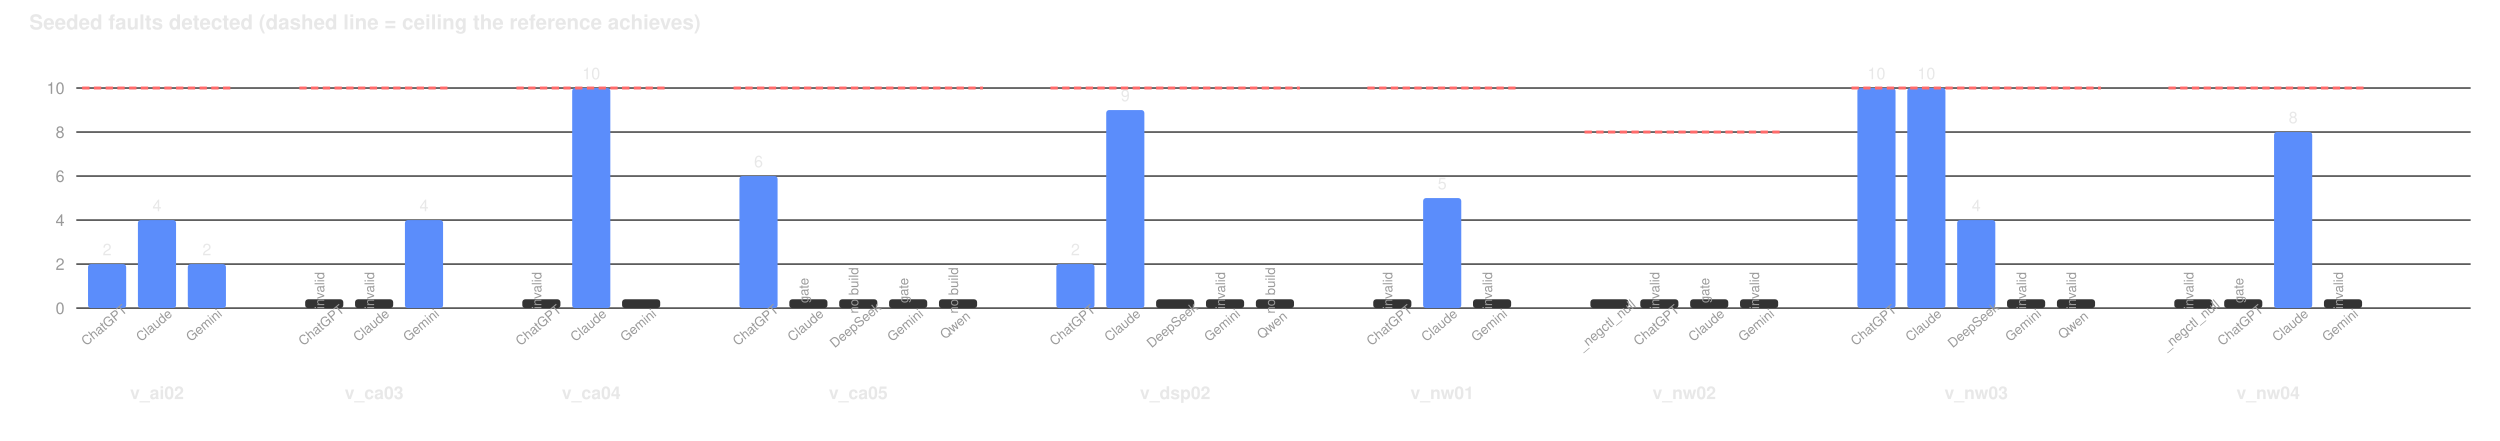
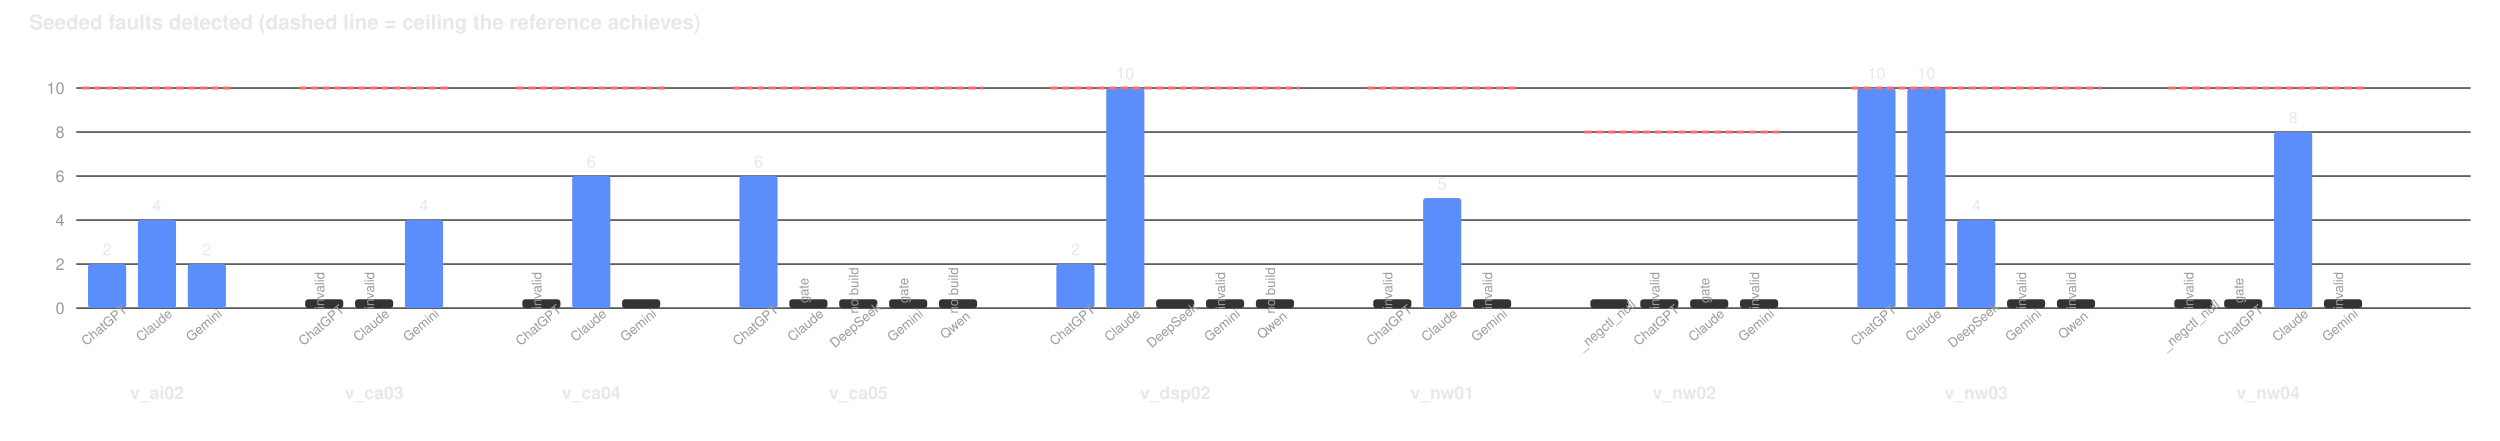
<svg xmlns="http://www.w3.org/2000/svg" viewBox="0 0 1704 300" font-family="-apple-system,BlinkMacSystemFont,Segoe UI,Helvetica,Arial,sans-serif">
  <rect width="1704" height="300" fill="none" />
  <line x1="52" y1="210.0" x2="1684" y2="210.0" stroke="#3a3a3a" stroke-width="1" />
  <text x="44" y="214.0" fill="#9a9a9a" font-size="11" text-anchor="end">0</text>
  <line x1="52" y1="180.0" x2="1684" y2="180.0" stroke="#3a3a3a" stroke-width="1" />
  <text x="44" y="184.0" fill="#9a9a9a" font-size="11" text-anchor="end">2</text>
  <line x1="52" y1="150.0" x2="1684" y2="150.0" stroke="#3a3a3a" stroke-width="1" />
  <text x="44" y="154.0" fill="#9a9a9a" font-size="11" text-anchor="end">4</text>
  <line x1="52" y1="120.0" x2="1684" y2="120.0" stroke="#3a3a3a" stroke-width="1" />
  <text x="44" y="124.0" fill="#9a9a9a" font-size="11" text-anchor="end">6</text>
  <line x1="52" y1="90.0" x2="1684" y2="90.0" stroke="#3a3a3a" stroke-width="1" />
  <text x="44" y="94.0" fill="#9a9a9a" font-size="11" text-anchor="end">8</text>
  <line x1="52" y1="60.0" x2="1684" y2="60.0" stroke="#3a3a3a" stroke-width="1" />
  <text x="44" y="64.0" fill="#9a9a9a" font-size="11" text-anchor="end">10</text>
  <rect x="60" y="180" width="26" height="30" rx="2" fill="#5b8dfb" />
  <text x="73.0" y="174" fill="#e8e8e8" font-size="11" text-anchor="middle">2</text>
  <text x="73.0" y="224" fill="#9a9a9a" font-size="9" text-anchor="middle" transform="rotate(-40 73.0 224)">ChatGPT</text>
  <rect x="94" y="150" width="26" height="60" rx="2" fill="#5b8dfb" />
  <text x="107.0" y="144" fill="#e8e8e8" font-size="11" text-anchor="middle">4</text>
  <text x="107.0" y="224" fill="#9a9a9a" font-size="9" text-anchor="middle" transform="rotate(-40 107.0 224)">Claude</text>
  <rect x="128" y="180" width="26" height="30" rx="2" fill="#5b8dfb" />
  <text x="141.0" y="174" fill="#e8e8e8" font-size="11" text-anchor="middle">2</text>
  <text x="141.0" y="224" fill="#9a9a9a" font-size="9" text-anchor="middle" transform="rotate(-40 141.0 224)">Gemini</text>
  <line x1="56" y1="60.0" x2="158" y2="60.0" stroke="#ff6b6b" stroke-width="2" stroke-dasharray="5,3" />
  <text x="107.0" y="272" fill="#e8e8e8" font-size="12" font-weight="600" text-anchor="middle">v_ai02</text>
  <rect x="208" y="204" width="26" height="6" rx="2" fill="#333" />
  <text x="221.0" y="198" fill="#9a9a9a" font-size="9" text-anchor="middle" transform="rotate(-90 221.0 198)">invalid</text>
  <text x="221.0" y="224" fill="#9a9a9a" font-size="9" text-anchor="middle" transform="rotate(-40 221.0 224)">ChatGPT</text>
  <rect x="242" y="204" width="26" height="6" rx="2" fill="#333" />
  <text x="255.0" y="198" fill="#9a9a9a" font-size="9" text-anchor="middle" transform="rotate(-90 255.0 198)">invalid</text>
  <text x="255.0" y="224" fill="#9a9a9a" font-size="9" text-anchor="middle" transform="rotate(-40 255.0 224)">Claude</text>
  <rect x="276" y="150" width="26" height="60" rx="2" fill="#5b8dfb" />
  <text x="289.0" y="144" fill="#e8e8e8" font-size="11" text-anchor="middle">4</text>
  <text x="289.0" y="224" fill="#9a9a9a" font-size="9" text-anchor="middle" transform="rotate(-40 289.0 224)">Gemini</text>
  <line x1="204" y1="60.0" x2="306" y2="60.0" stroke="#ff6b6b" stroke-width="2" stroke-dasharray="5,3" />
  <text x="255.0" y="272" fill="#e8e8e8" font-size="12" font-weight="600" text-anchor="middle">v_ca03</text>
  <rect x="356" y="204" width="26" height="6" rx="2" fill="#333" />
  <text x="369.0" y="198" fill="#9a9a9a" font-size="9" text-anchor="middle" transform="rotate(-90 369.0 198)">invalid</text>
  <text x="369.0" y="224" fill="#9a9a9a" font-size="9" text-anchor="middle" transform="rotate(-40 369.0 224)">ChatGPT</text>
-   <rect x="390" y="60" width="26" height="150" rx="2" fill="#5b8dfb" />
-   <text x="403.0" y="54" fill="#e8e8e8" font-size="11" text-anchor="middle">10</text>
+   <rect x="390" y="120" width="26" height="90" rx="2" fill="#5b8dfb" />
+   <text x="403.0" y="114" fill="#e8e8e8" font-size="11" text-anchor="middle">6</text>
  <text x="403.0" y="224" fill="#9a9a9a" font-size="9" text-anchor="middle" transform="rotate(-40 403.0 224)">Claude</text>
  <rect x="424" y="204" width="26" height="6" rx="2" fill="#333" />
  <text x="437.0" y="198" fill="#9a9a9a" font-size="9" text-anchor="middle" transform="rotate(-90 437.0 198)" />
  <text x="437.0" y="224" fill="#9a9a9a" font-size="9" text-anchor="middle" transform="rotate(-40 437.0 224)">Gemini</text>
  <line x1="352" y1="60.0" x2="454" y2="60.0" stroke="#ff6b6b" stroke-width="2" stroke-dasharray="5,3" />
  <text x="403.0" y="272" fill="#e8e8e8" font-size="12" font-weight="600" text-anchor="middle">v_ca04</text>
  <rect x="504" y="120" width="26" height="90" rx="2" fill="#5b8dfb" />
  <text x="517.0" y="114" fill="#e8e8e8" font-size="11" text-anchor="middle">6</text>
  <text x="517.0" y="224" fill="#9a9a9a" font-size="9" text-anchor="middle" transform="rotate(-40 517.0 224)">ChatGPT</text>
  <rect x="538" y="204" width="26" height="6" rx="2" fill="#333" />
  <text x="551.0" y="198" fill="#9a9a9a" font-size="9" text-anchor="middle" transform="rotate(-90 551.0 198)">gate</text>
  <text x="551.0" y="224" fill="#9a9a9a" font-size="9" text-anchor="middle" transform="rotate(-40 551.0 224)">Claude</text>
  <rect x="572" y="204" width="26" height="6" rx="2" fill="#333" />
  <text x="585.0" y="198" fill="#9a9a9a" font-size="9" text-anchor="middle" transform="rotate(-90 585.0 198)">no build</text>
  <text x="585.0" y="224" fill="#9a9a9a" font-size="9" text-anchor="middle" transform="rotate(-40 585.0 224)">DeepSeek</text>
  <rect x="606" y="204" width="26" height="6" rx="2" fill="#333" />
  <text x="619.0" y="198" fill="#9a9a9a" font-size="9" text-anchor="middle" transform="rotate(-90 619.0 198)">gate</text>
  <text x="619.0" y="224" fill="#9a9a9a" font-size="9" text-anchor="middle" transform="rotate(-40 619.0 224)">Gemini</text>
  <rect x="640" y="204" width="26" height="6" rx="2" fill="#333" />
  <text x="653.0" y="198" fill="#9a9a9a" font-size="9" text-anchor="middle" transform="rotate(-90 653.0 198)">no build</text>
  <text x="653.0" y="224" fill="#9a9a9a" font-size="9" text-anchor="middle" transform="rotate(-40 653.0 224)">Qwen</text>
  <line x1="500" y1="60.0" x2="670" y2="60.0" stroke="#ff6b6b" stroke-width="2" stroke-dasharray="5,3" />
  <text x="585.0" y="272" fill="#e8e8e8" font-size="12" font-weight="600" text-anchor="middle">v_ca05</text>
  <rect x="720" y="180" width="26" height="30" rx="2" fill="#5b8dfb" />
  <text x="733.0" y="174" fill="#e8e8e8" font-size="11" text-anchor="middle">2</text>
  <text x="733.0" y="224" fill="#9a9a9a" font-size="9" text-anchor="middle" transform="rotate(-40 733.0 224)">ChatGPT</text>
-   <rect x="754" y="75" width="26" height="135" rx="2" fill="#5b8dfb" />
-   <text x="767.0" y="69" fill="#e8e8e8" font-size="11" text-anchor="middle">9</text>
+   <rect x="754" y="60" width="26" height="150" rx="2" fill="#5b8dfb" />
+   <text x="767.0" y="54" fill="#e8e8e8" font-size="11" text-anchor="middle">10</text>
  <text x="767.0" y="224" fill="#9a9a9a" font-size="9" text-anchor="middle" transform="rotate(-40 767.0 224)">Claude</text>
  <rect x="788" y="204" width="26" height="6" rx="2" fill="#333" />
  <text x="801.0" y="198" fill="#9a9a9a" font-size="9" text-anchor="middle" transform="rotate(-90 801.0 198)" />
  <text x="801.0" y="224" fill="#9a9a9a" font-size="9" text-anchor="middle" transform="rotate(-40 801.0 224)">DeepSeek</text>
  <rect x="822" y="204" width="26" height="6" rx="2" fill="#333" />
  <text x="835.0" y="198" fill="#9a9a9a" font-size="9" text-anchor="middle" transform="rotate(-90 835.0 198)">invalid</text>
  <text x="835.0" y="224" fill="#9a9a9a" font-size="9" text-anchor="middle" transform="rotate(-40 835.0 224)">Gemini</text>
  <rect x="856" y="204" width="26" height="6" rx="2" fill="#333" />
  <text x="869.0" y="198" fill="#9a9a9a" font-size="9" text-anchor="middle" transform="rotate(-90 869.0 198)">no build</text>
  <text x="869.0" y="224" fill="#9a9a9a" font-size="9" text-anchor="middle" transform="rotate(-40 869.0 224)">Qwen</text>
  <line x1="716" y1="60.0" x2="886" y2="60.0" stroke="#ff6b6b" stroke-width="2" stroke-dasharray="5,3" />
  <text x="801.0" y="272" fill="#e8e8e8" font-size="12" font-weight="600" text-anchor="middle">v_dsp02</text>
  <rect x="936" y="204" width="26" height="6" rx="2" fill="#333" />
  <text x="949.0" y="198" fill="#9a9a9a" font-size="9" text-anchor="middle" transform="rotate(-90 949.0 198)">invalid</text>
  <text x="949.0" y="224" fill="#9a9a9a" font-size="9" text-anchor="middle" transform="rotate(-40 949.0 224)">ChatGPT</text>
  <rect x="970" y="135" width="26" height="75" rx="2" fill="#5b8dfb" />
  <text x="983.0" y="129" fill="#e8e8e8" font-size="11" text-anchor="middle">5</text>
  <text x="983.0" y="224" fill="#9a9a9a" font-size="9" text-anchor="middle" transform="rotate(-40 983.0 224)">Claude</text>
  <rect x="1004" y="204" width="26" height="6" rx="2" fill="#333" />
  <text x="1017.0" y="198" fill="#9a9a9a" font-size="9" text-anchor="middle" transform="rotate(-90 1017.0 198)">invalid</text>
  <text x="1017.0" y="224" fill="#9a9a9a" font-size="9" text-anchor="middle" transform="rotate(-40 1017.0 224)">Gemini</text>
  <line x1="932" y1="60.0" x2="1034" y2="60.0" stroke="#ff6b6b" stroke-width="2" stroke-dasharray="5,3" />
  <text x="983.0" y="272" fill="#e8e8e8" font-size="12" font-weight="600" text-anchor="middle">v_nw01</text>
  <rect x="1084" y="204" width="26" height="6" rx="2" fill="#333" />
  <text x="1097.0" y="198" fill="#9a9a9a" font-size="9" text-anchor="middle" transform="rotate(-90 1097.0 198)" />
  <text x="1097.0" y="224" fill="#9a9a9a" font-size="9" text-anchor="middle" transform="rotate(-40 1097.0 224)">_negctl_null</text>
  <rect x="1118" y="204" width="26" height="6" rx="2" fill="#333" />
  <text x="1131.0" y="198" fill="#9a9a9a" font-size="9" text-anchor="middle" transform="rotate(-90 1131.0 198)">invalid</text>
  <text x="1131.0" y="224" fill="#9a9a9a" font-size="9" text-anchor="middle" transform="rotate(-40 1131.0 224)">ChatGPT</text>
  <rect x="1152" y="204" width="26" height="6" rx="2" fill="#333" />
  <text x="1165.0" y="198" fill="#9a9a9a" font-size="9" text-anchor="middle" transform="rotate(-90 1165.0 198)">gate</text>
  <text x="1165.0" y="224" fill="#9a9a9a" font-size="9" text-anchor="middle" transform="rotate(-40 1165.0 224)">Claude</text>
  <rect x="1186" y="204" width="26" height="6" rx="2" fill="#333" />
  <text x="1199.0" y="198" fill="#9a9a9a" font-size="9" text-anchor="middle" transform="rotate(-90 1199.0 198)">invalid</text>
  <text x="1199.0" y="224" fill="#9a9a9a" font-size="9" text-anchor="middle" transform="rotate(-40 1199.0 224)">Gemini</text>
  <line x1="1080" y1="90.0" x2="1216" y2="90.0" stroke="#ff6b6b" stroke-width="2" stroke-dasharray="5,3" />
  <text x="1148.0" y="272" fill="#e8e8e8" font-size="12" font-weight="600" text-anchor="middle">v_nw02</text>
  <rect x="1266" y="60" width="26" height="150" rx="2" fill="#5b8dfb" />
  <text x="1279.0" y="54" fill="#e8e8e8" font-size="11" text-anchor="middle">10</text>
  <text x="1279.0" y="224" fill="#9a9a9a" font-size="9" text-anchor="middle" transform="rotate(-40 1279.0 224)">ChatGPT</text>
  <rect x="1300" y="60" width="26" height="150" rx="2" fill="#5b8dfb" />
  <text x="1313.0" y="54" fill="#e8e8e8" font-size="11" text-anchor="middle">10</text>
  <text x="1313.0" y="224" fill="#9a9a9a" font-size="9" text-anchor="middle" transform="rotate(-40 1313.0 224)">Claude</text>
  <rect x="1334" y="150" width="26" height="60" rx="2" fill="#5b8dfb" />
  <text x="1347.0" y="144" fill="#e8e8e8" font-size="11" text-anchor="middle">4</text>
  <text x="1347.0" y="224" fill="#9a9a9a" font-size="9" text-anchor="middle" transform="rotate(-40 1347.0 224)">DeepSeek</text>
  <rect x="1368" y="204" width="26" height="6" rx="2" fill="#333" />
  <text x="1381.0" y="198" fill="#9a9a9a" font-size="9" text-anchor="middle" transform="rotate(-90 1381.0 198)">invalid</text>
  <text x="1381.0" y="224" fill="#9a9a9a" font-size="9" text-anchor="middle" transform="rotate(-40 1381.0 224)">Gemini</text>
  <rect x="1402" y="204" width="26" height="6" rx="2" fill="#333" />
  <text x="1415.0" y="198" fill="#9a9a9a" font-size="9" text-anchor="middle" transform="rotate(-90 1415.0 198)">invalid</text>
  <text x="1415.0" y="224" fill="#9a9a9a" font-size="9" text-anchor="middle" transform="rotate(-40 1415.0 224)">Qwen</text>
  <line x1="1262" y1="60.0" x2="1432" y2="60.0" stroke="#ff6b6b" stroke-width="2" stroke-dasharray="5,3" />
  <text x="1347.0" y="272" fill="#e8e8e8" font-size="12" font-weight="600" text-anchor="middle">v_nw03</text>
  <rect x="1482" y="204" width="26" height="6" rx="2" fill="#333" />
  <text x="1495.0" y="198" fill="#9a9a9a" font-size="9" text-anchor="middle" transform="rotate(-90 1495.0 198)">invalid</text>
  <text x="1495.0" y="224" fill="#9a9a9a" font-size="9" text-anchor="middle" transform="rotate(-40 1495.0 224)">_negctl_null</text>
  <rect x="1516" y="204" width="26" height="6" rx="2" fill="#333" />
  <text x="1529.0" y="198" fill="#9a9a9a" font-size="9" text-anchor="middle" transform="rotate(-90 1529.0 198)">gate</text>
  <text x="1529.0" y="224" fill="#9a9a9a" font-size="9" text-anchor="middle" transform="rotate(-40 1529.0 224)">ChatGPT</text>
  <rect x="1550" y="90" width="26" height="120" rx="2" fill="#5b8dfb" />
  <text x="1563.0" y="84" fill="#e8e8e8" font-size="11" text-anchor="middle">8</text>
  <text x="1563.0" y="224" fill="#9a9a9a" font-size="9" text-anchor="middle" transform="rotate(-40 1563.0 224)">Claude</text>
  <rect x="1584" y="204" width="26" height="6" rx="2" fill="#333" />
  <text x="1597.0" y="198" fill="#9a9a9a" font-size="9" text-anchor="middle" transform="rotate(-90 1597.0 198)">invalid</text>
  <text x="1597.0" y="224" fill="#9a9a9a" font-size="9" text-anchor="middle" transform="rotate(-40 1597.0 224)">Gemini</text>
  <line x1="1478" y1="60.0" x2="1614" y2="60.0" stroke="#ff6b6b" stroke-width="2" stroke-dasharray="5,3" />
  <text x="1546.0" y="272" fill="#e8e8e8" font-size="12" font-weight="600" text-anchor="middle">v_nw04</text>
  <text x="20" y="20" fill="#e8e8e8" font-size="14" font-weight="600">Seeded faults detected (dashed line = ceiling the reference achieves)</text>
</svg>
